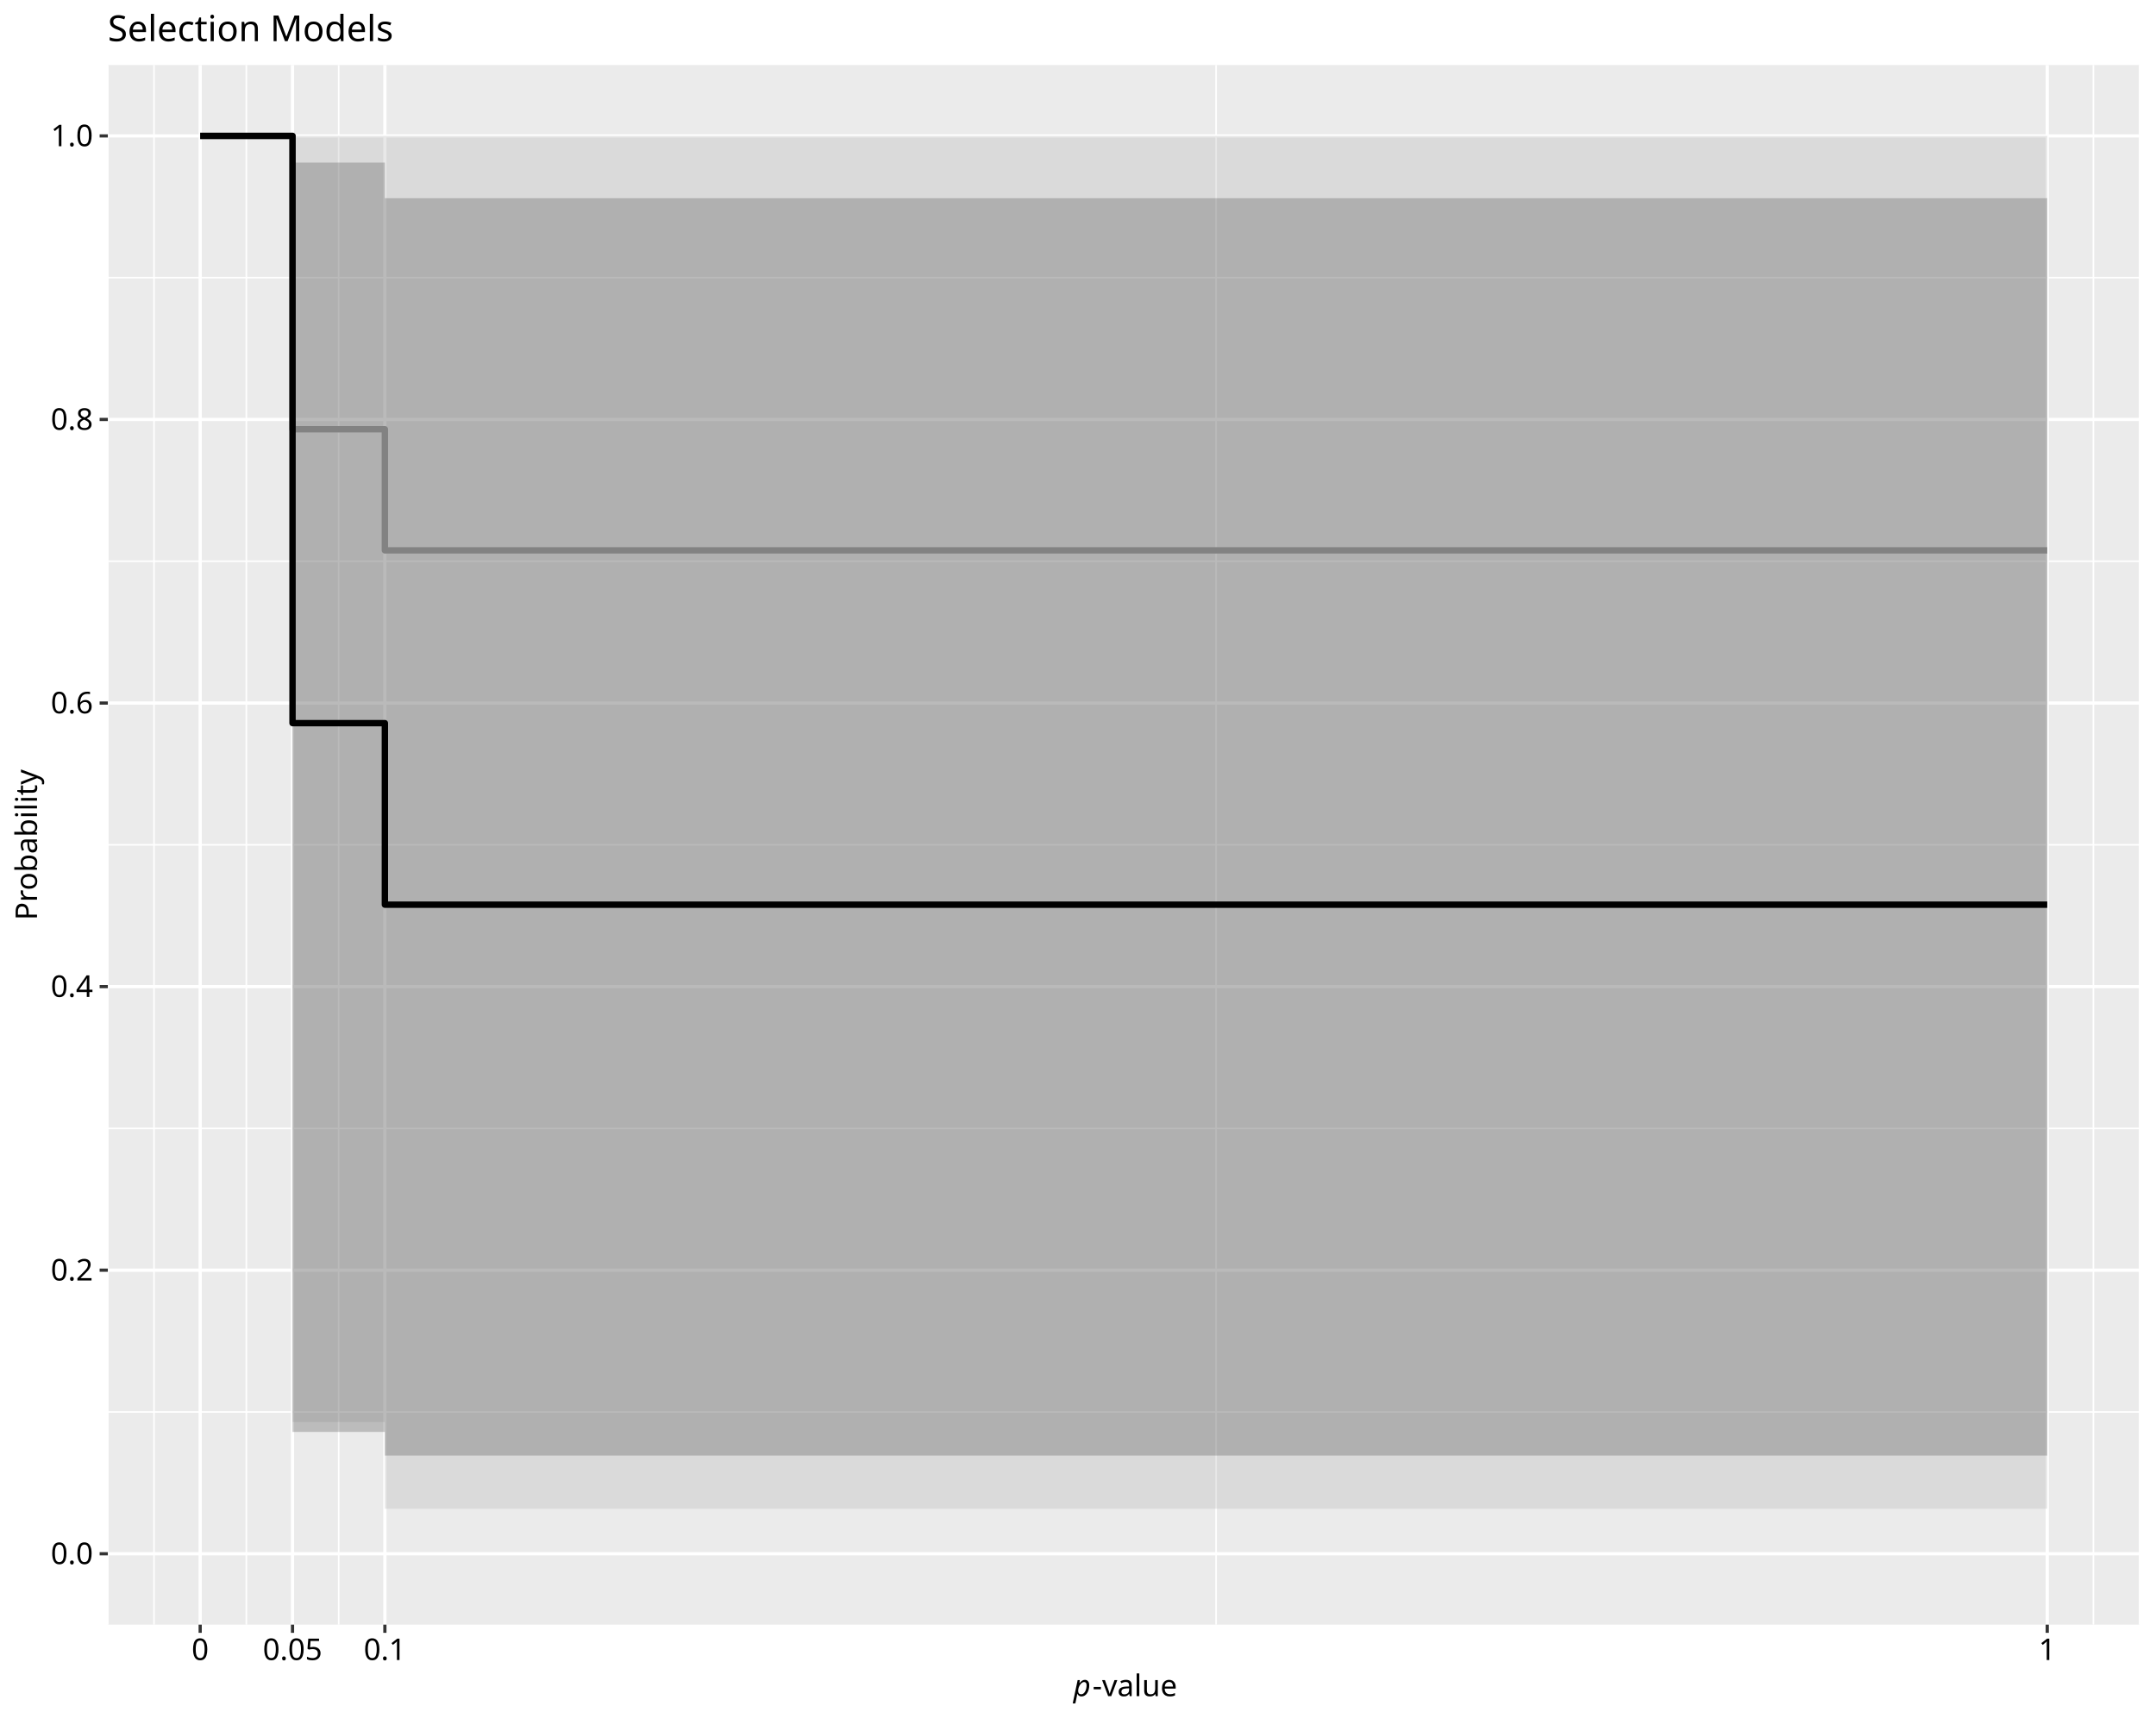
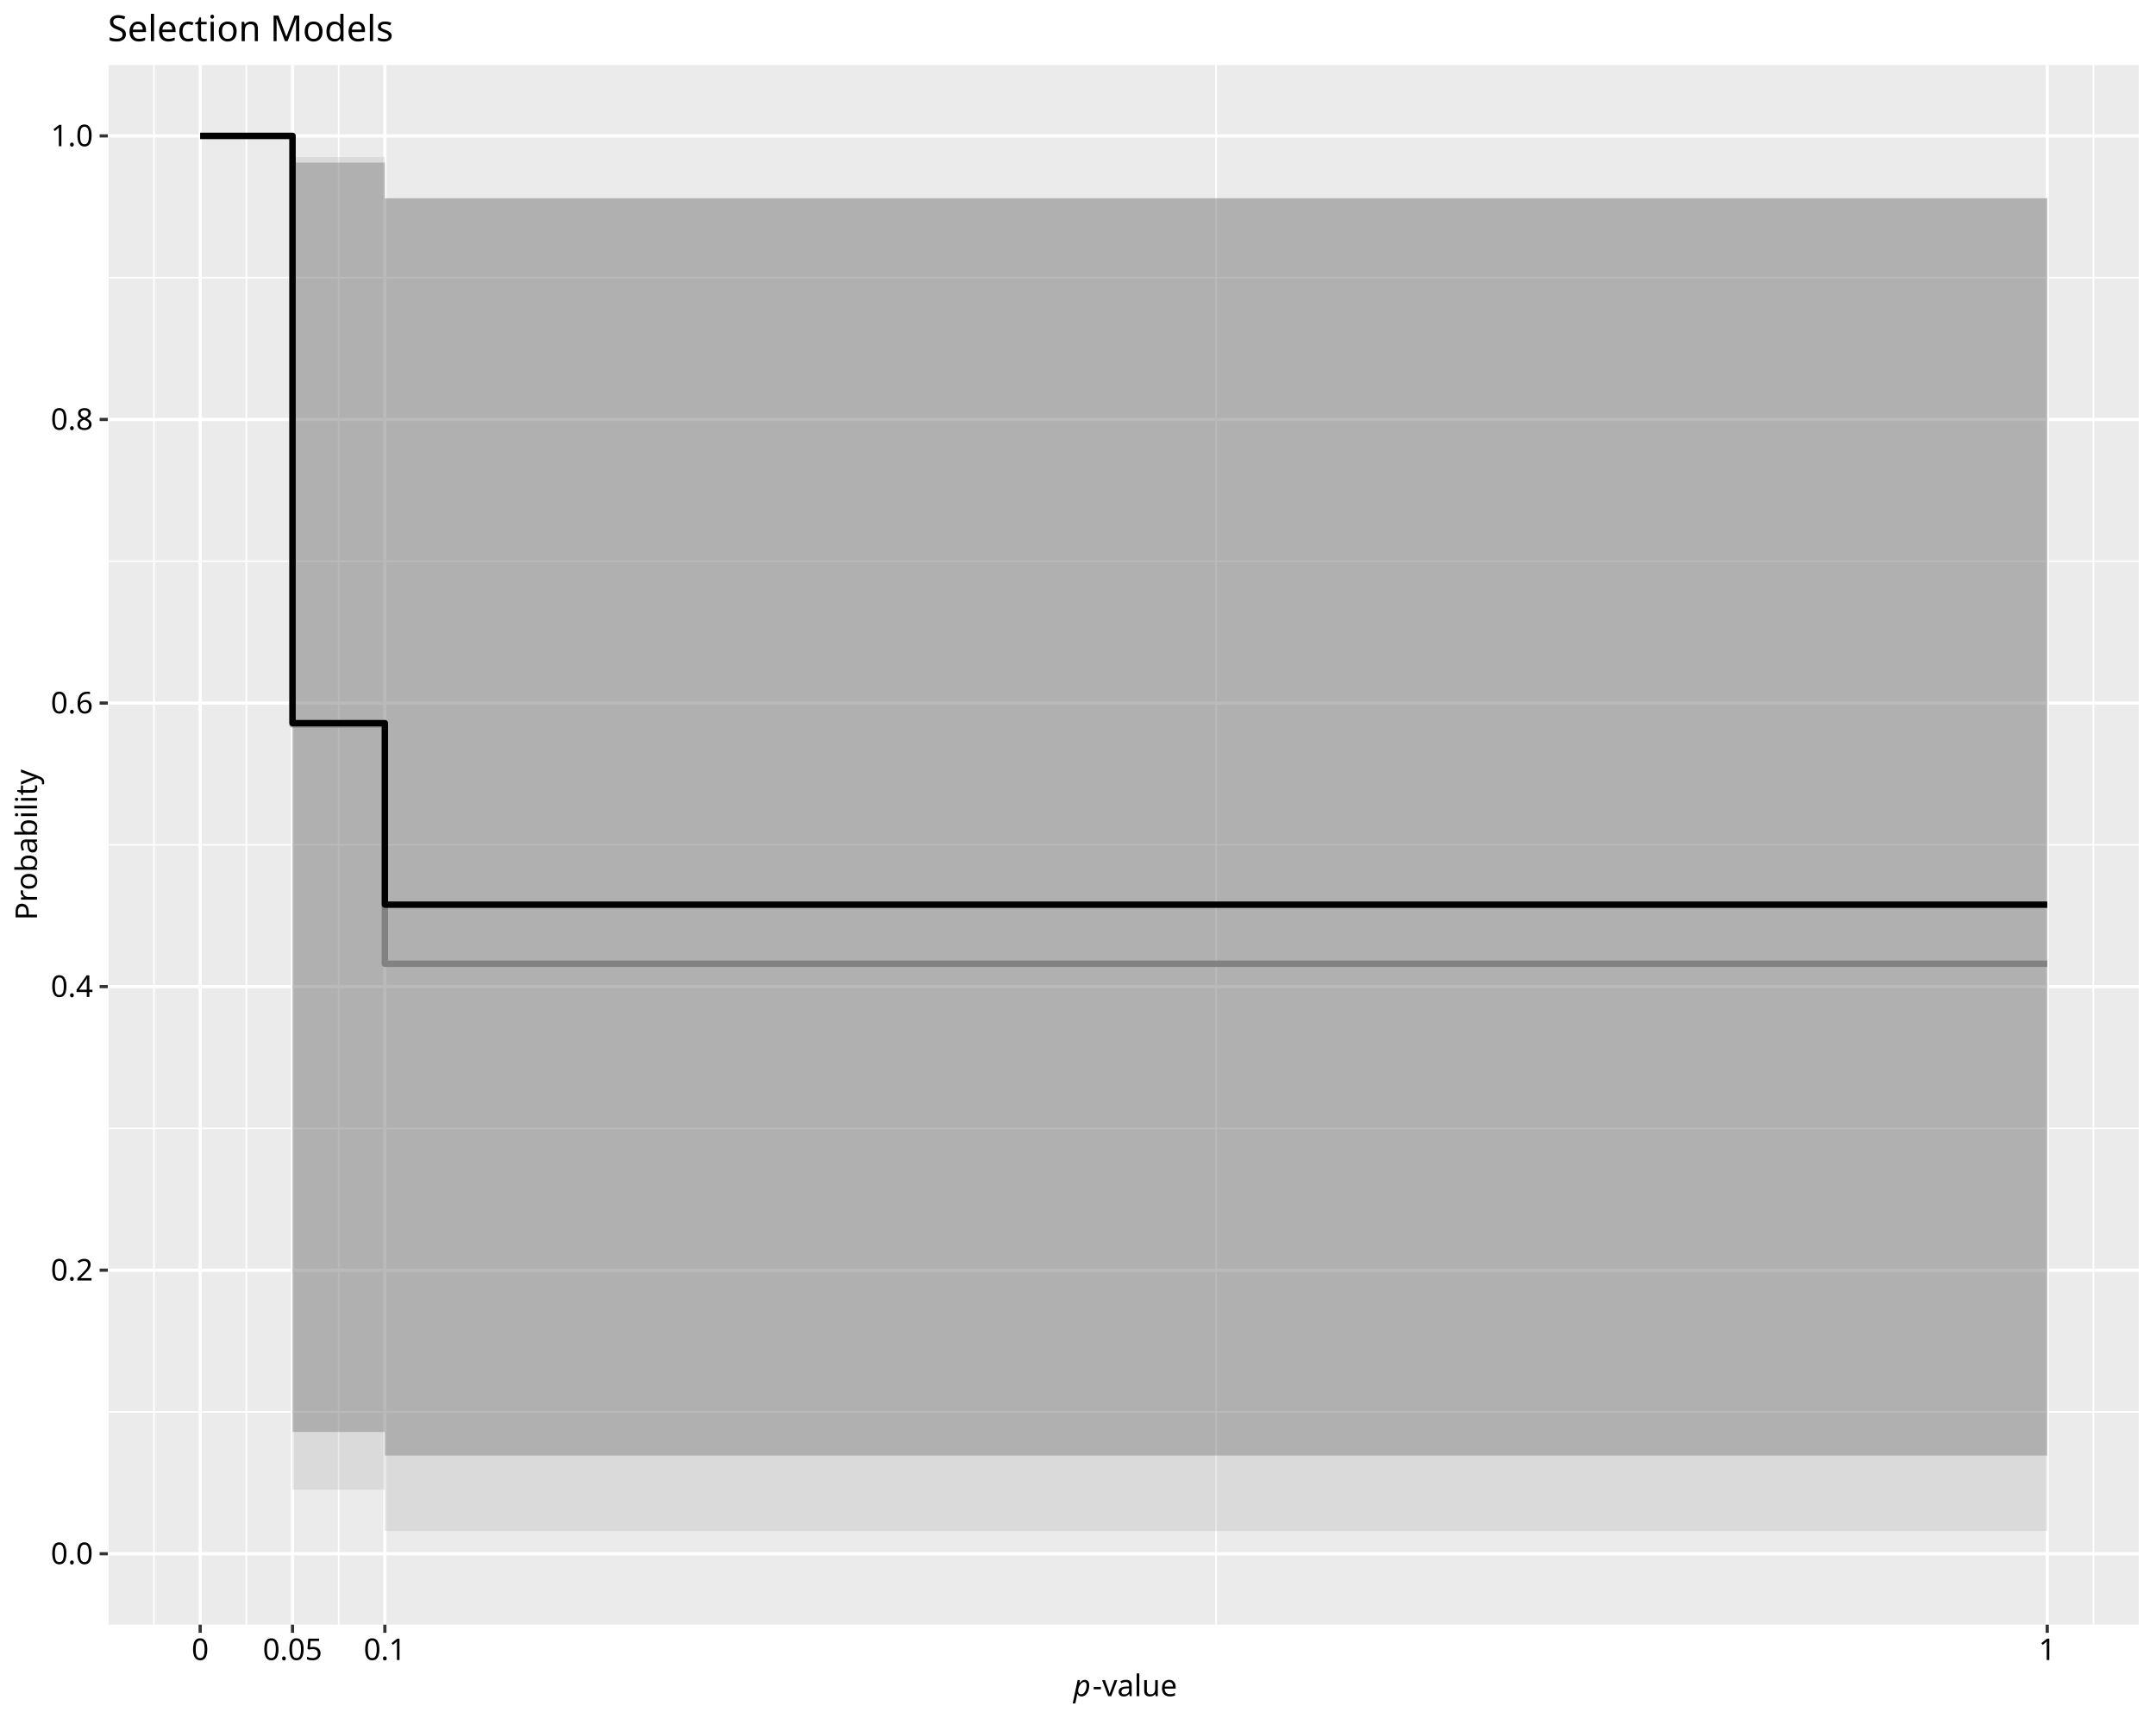
<svg xmlns="http://www.w3.org/2000/svg" class="svglite" data-engine-version="2.0" width="720.00pt" height="576.00pt" viewBox="0 0 720.00 576.00">
  <defs>
    <style type="text/css">
    .svglite line, .svglite polyline, .svglite polygon, .svglite path, .svglite rect, .svglite circle {
      fill: none;
      stroke: #000000;
      stroke-linecap: round;
      stroke-linejoin: round;
      stroke-miterlimit: 10.00;
    }
  </style>
  </defs>
  <rect width="100%" height="100%" style="stroke: none; fill: #FFFFFF;" />
  <defs>
    <clipPath id="cpMC4wMHw3MjAuMDB8MC4wMHw1NzYuMDA=">
      <rect x="0.00" y="0.00" width="720.00" height="576.00" />
    </clipPath>
  </defs>
  <g clip-path="url(#cpMC4wMHw3MjAuMDB8MC4wMHw1NzYuMDA=)">
    <rect x="0.00" y="0.00" width="720.00" height="576.00" style="stroke-width: 1.07; stroke: #FFFFFF; fill: #FFFFFF;" />
  </g>
  <defs>
    <clipPath id="cpMzYuMDF8NzE0LjUyfDIxLjcxfDU0Mi40OQ==">
      <rect x="36.01" y="21.71" width="678.51" height="520.78" />
    </clipPath>
  </defs>
  <g clip-path="url(#cpMzYuMDF8NzE0LjUyfDIxLjcxfDU0Mi40OQ==)">
    <rect x="36.01" y="21.71" width="678.51" height="520.78" style="stroke-width: 1.07; stroke: none; fill: #EBEBEB;" />
    <polyline points="36.01,471.48 714.52,471.48 " style="stroke-width: 0.53; stroke: #FFFFFF; stroke-linecap: butt;" />
    <polyline points="36.01,376.79 714.52,376.79 " style="stroke-width: 0.53; stroke: #FFFFFF; stroke-linecap: butt;" />
    <polyline points="36.01,282.10 714.52,282.10 " style="stroke-width: 0.53; stroke: #FFFFFF; stroke-linecap: butt;" />
    <polyline points="36.01,187.41 714.52,187.41 " style="stroke-width: 0.53; stroke: #FFFFFF; stroke-linecap: butt;" />
    <polyline points="36.01,92.72 714.52,92.72 " style="stroke-width: 0.53; stroke: #FFFFFF; stroke-linecap: butt;" />
    <polyline points="36.01,542.49 36.01,21.71 " style="stroke-width: 0.53; stroke: #FFFFFF; stroke-linecap: butt;" />
    <polyline points="51.43,542.49 51.43,21.71 " style="stroke-width: 0.53; stroke: #FFFFFF; stroke-linecap: butt;" />
    <polyline points="82.27,542.49 82.27,21.71 " style="stroke-width: 0.53; stroke: #FFFFFF; stroke-linecap: butt;" />
    <polyline points="113.11,542.49 113.11,21.71 " style="stroke-width: 0.53; stroke: #FFFFFF; stroke-linecap: butt;" />
    <polyline points="406.11,542.49 406.11,21.71 " style="stroke-width: 0.53; stroke: #FFFFFF; stroke-linecap: butt;" />
    <polyline points="699.10,542.49 699.10,21.71 " style="stroke-width: 0.53; stroke: #FFFFFF; stroke-linecap: butt;" />
    <polyline points="714.52,542.49 714.52,21.71 " style="stroke-width: 0.53; stroke: #FFFFFF; stroke-linecap: butt;" />
    <polyline points="36.01,518.82 714.52,518.82 " style="stroke-width: 1.07; stroke: #FFFFFF; stroke-linecap: butt;" />
    <polyline points="36.01,424.13 714.52,424.13 " style="stroke-width: 1.07; stroke: #FFFFFF; stroke-linecap: butt;" />
    <polyline points="36.01,329.44 714.52,329.44 " style="stroke-width: 1.07; stroke: #FFFFFF; stroke-linecap: butt;" />
    <polyline points="36.01,234.76 714.52,234.76 " style="stroke-width: 1.07; stroke: #FFFFFF; stroke-linecap: butt;" />
    <polyline points="36.01,140.07 714.52,140.07 " style="stroke-width: 1.07; stroke: #FFFFFF; stroke-linecap: butt;" />
    <polyline points="36.01,45.38 714.52,45.38 " style="stroke-width: 1.07; stroke: #FFFFFF; stroke-linecap: butt;" />
    <polyline points="66.85,542.49 66.85,21.71 " style="stroke-width: 1.07; stroke: #FFFFFF; stroke-linecap: butt;" />
    <polyline points="97.69,542.49 97.69,21.71 " style="stroke-width: 1.07; stroke: #FFFFFF; stroke-linecap: butt;" />
    <polyline points="128.53,542.49 128.53,21.71 " style="stroke-width: 1.07; stroke: #FFFFFF; stroke-linecap: butt;" />
    <polyline points="683.68,542.49 683.68,21.71 " style="stroke-width: 1.07; stroke: #FFFFFF; stroke-linecap: butt;" />
-     <polygon points="66.85,45.38 97.69,45.38 97.69,474.82 128.53,474.82 128.53,503.78 683.68,503.78 683.68,45.38 128.53,45.38 128.53,45.38 97.69,45.38 97.69,45.38 66.85,45.38 " style="stroke-width: 1.07; stroke: none; stroke-linecap: butt; fill: #B3B3B3; fill-opacity: 0.30;" />
-     <polyline points="66.85,45.38 97.69,45.38 97.69,143.33 128.53,143.33 128.53,183.78 683.68,183.78 " style="stroke-width: 2.13; stroke: #999999; stroke-linecap: butt;" />
+     <polygon points="66.85,45.38 97.69,45.38 97.69,497.44 128.53,497.44 128.53,511.22 683.68,511.22 683.68,66.34 128.53,66.34 128.53,52.43 97.69,52.43 97.69,45.38 66.85,45.38 " style="stroke-width: 1.07; stroke: none; stroke-linecap: butt; fill: #B3B3B3; fill-opacity: 0.30;" />
+     <polyline points="66.85,45.38 97.69,45.38 97.69,241.88 128.53,241.88 128.53,321.81 683.68,321.81 " style="stroke-width: 2.13; stroke: #999999; stroke-linecap: butt;" />
    <polygon points="66.85,45.38 97.69,45.38 97.69,478.14 128.53,478.14 128.53,486.03 683.68,486.03 683.68,66.17 128.53,66.17 128.53,54.29 97.69,54.29 97.69,45.38 66.85,45.38 " style="stroke-width: 1.07; stroke: none; stroke-linecap: butt; fill: #4D4D4D; fill-opacity: 0.30;" />
    <polyline points="66.85,45.38 97.69,45.38 97.69,241.46 128.53,241.46 128.53,302.08 683.68,302.08 " style="stroke-width: 2.13; stroke-linecap: butt;" />
  </g>
  <g clip-path="url(#cpMC4wMHw3MjAuMDB8MC4wMHw1NzYuMDA=)">
    <text x="31.08" y="522.26" text-anchor="end" style="font-size: 10.00px; font-family: sans;" textLength="13.90px" lengthAdjust="spacingAndGlyphs">0.0</text>
    <text x="31.08" y="427.57" text-anchor="end" style="font-size: 10.00px; font-family: sans;" textLength="13.90px" lengthAdjust="spacingAndGlyphs">0.2</text>
    <text x="31.08" y="332.88" text-anchor="end" style="font-size: 10.00px; font-family: sans;" textLength="13.90px" lengthAdjust="spacingAndGlyphs">0.4</text>
    <text x="31.08" y="238.20" text-anchor="end" style="font-size: 10.00px; font-family: sans;" textLength="13.90px" lengthAdjust="spacingAndGlyphs">0.6</text>
    <text x="31.08" y="143.51" text-anchor="end" style="font-size: 10.00px; font-family: sans;" textLength="13.90px" lengthAdjust="spacingAndGlyphs">0.8</text>
    <text x="31.08" y="48.82" text-anchor="end" style="font-size: 10.00px; font-family: sans;" textLength="13.90px" lengthAdjust="spacingAndGlyphs">1.0</text>
    <polyline points="33.27,518.82 36.01,518.82 " style="stroke-width: 1.07; stroke: #333333; stroke-linecap: butt;" />
    <polyline points="33.27,424.13 36.01,424.13 " style="stroke-width: 1.07; stroke: #333333; stroke-linecap: butt;" />
    <polyline points="33.27,329.44 36.01,329.44 " style="stroke-width: 1.07; stroke: #333333; stroke-linecap: butt;" />
    <polyline points="33.27,234.76 36.01,234.76 " style="stroke-width: 1.07; stroke: #333333; stroke-linecap: butt;" />
    <polyline points="33.27,140.07 36.01,140.07 " style="stroke-width: 1.07; stroke: #333333; stroke-linecap: butt;" />
    <polyline points="33.27,45.38 36.01,45.38 " style="stroke-width: 1.07; stroke: #333333; stroke-linecap: butt;" />
    <polyline points="66.85,545.23 66.85,542.49 " style="stroke-width: 1.07; stroke: #333333; stroke-linecap: butt;" />
    <polyline points="97.69,545.23 97.69,542.49 " style="stroke-width: 1.07; stroke: #333333; stroke-linecap: butt;" />
    <polyline points="128.53,545.23 128.53,542.49 " style="stroke-width: 1.07; stroke: #333333; stroke-linecap: butt;" />
    <polyline points="683.68,545.23 683.68,542.49 " style="stroke-width: 1.07; stroke: #333333; stroke-linecap: butt;" />
    <text x="66.85" y="554.30" text-anchor="middle" style="font-size: 10.00px; font-family: sans;" textLength="5.56px" lengthAdjust="spacingAndGlyphs">0</text>
    <text x="97.69" y="554.30" text-anchor="middle" style="font-size: 10.00px; font-family: sans;" textLength="19.46px" lengthAdjust="spacingAndGlyphs">0.05</text>
    <text x="128.53" y="554.30" text-anchor="middle" style="font-size: 10.00px; font-family: sans;" textLength="13.90px" lengthAdjust="spacingAndGlyphs">0.1</text>
    <text x="683.68" y="554.30" text-anchor="middle" style="font-size: 10.00px; font-family: sans;" textLength="5.56px" lengthAdjust="spacingAndGlyphs">1</text>
    <text x="358.46" y="566.37" style="font-size: 10.00px; font-style: italic; font-family: sans;" textLength="5.56px" lengthAdjust="spacingAndGlyphs">p</text>
    <text x="364.83" y="566.37" style="font-size: 10.00px; font-family: sans;" textLength="27.24px" lengthAdjust="spacingAndGlyphs">-value</text>
    <text transform="translate(12.36,282.10) rotate(-90)" text-anchor="middle" style="font-size: 10.00px; font-family: sans;" textLength="46.69px" lengthAdjust="spacingAndGlyphs">Probability</text>
    <text x="36.01" y="13.74" style="font-size: 12.00px; font-family: sans;" textLength="91.40px" lengthAdjust="spacingAndGlyphs">Selection Models</text>
  </g>
</svg>
